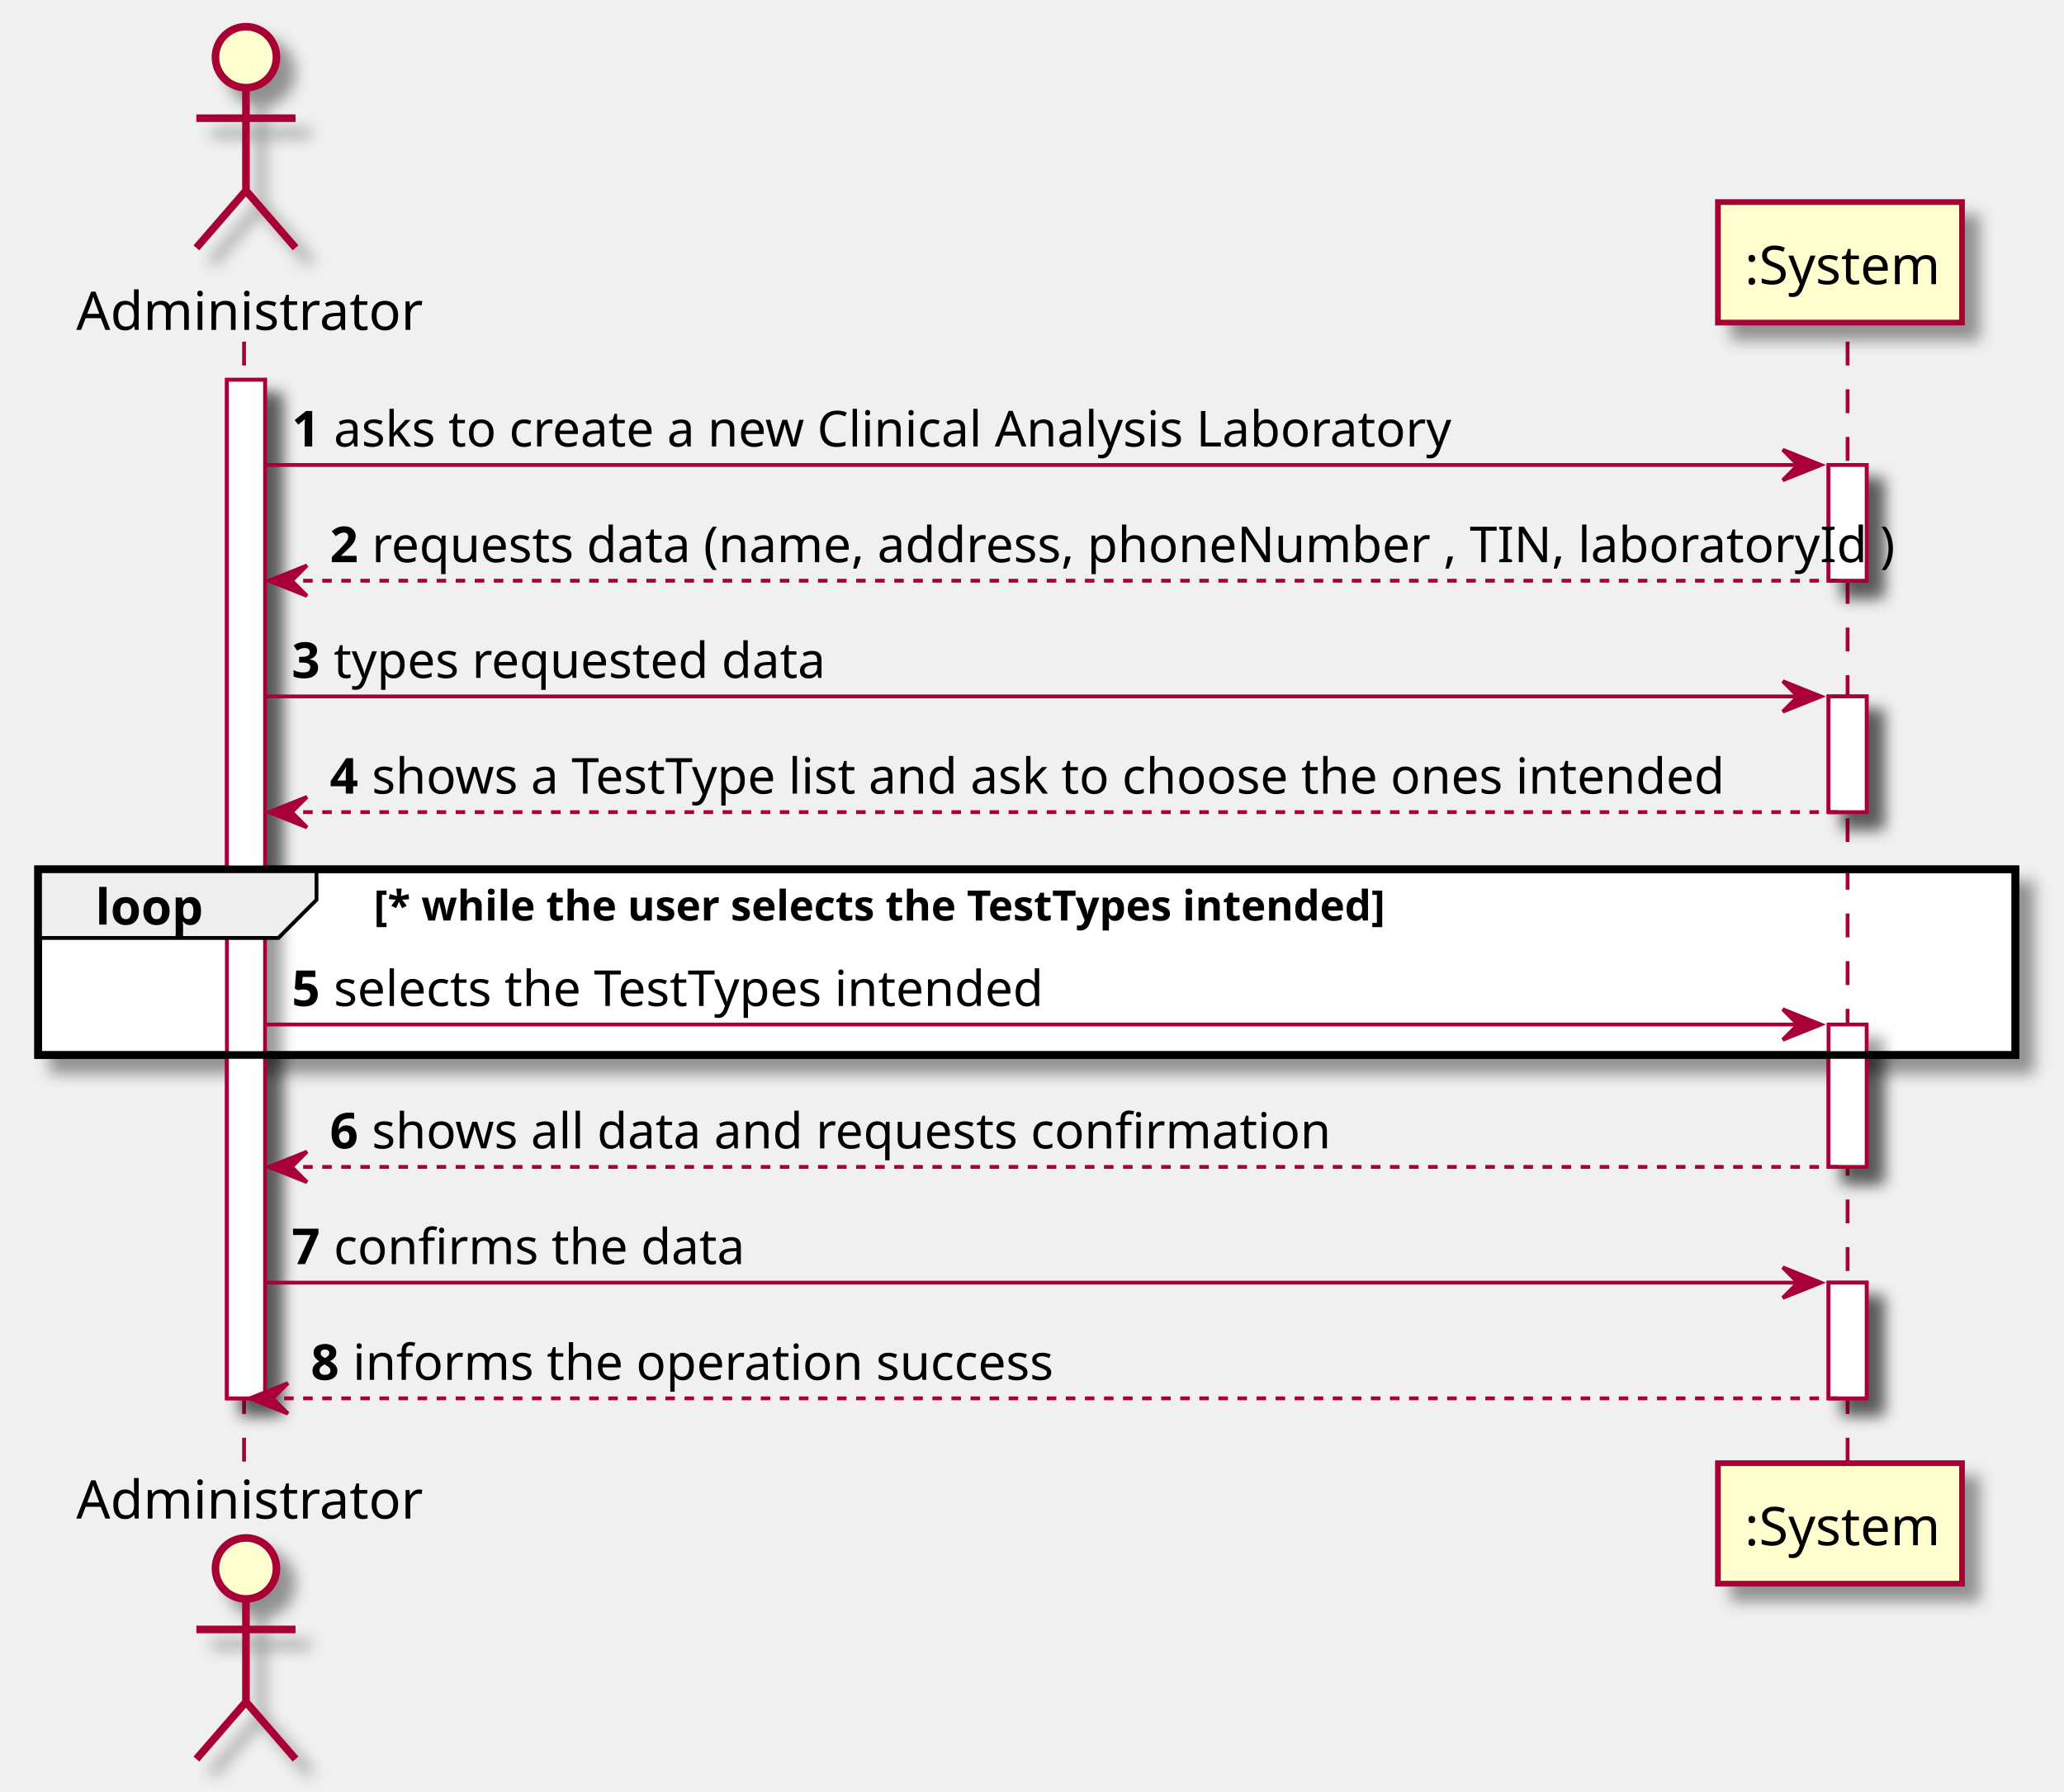
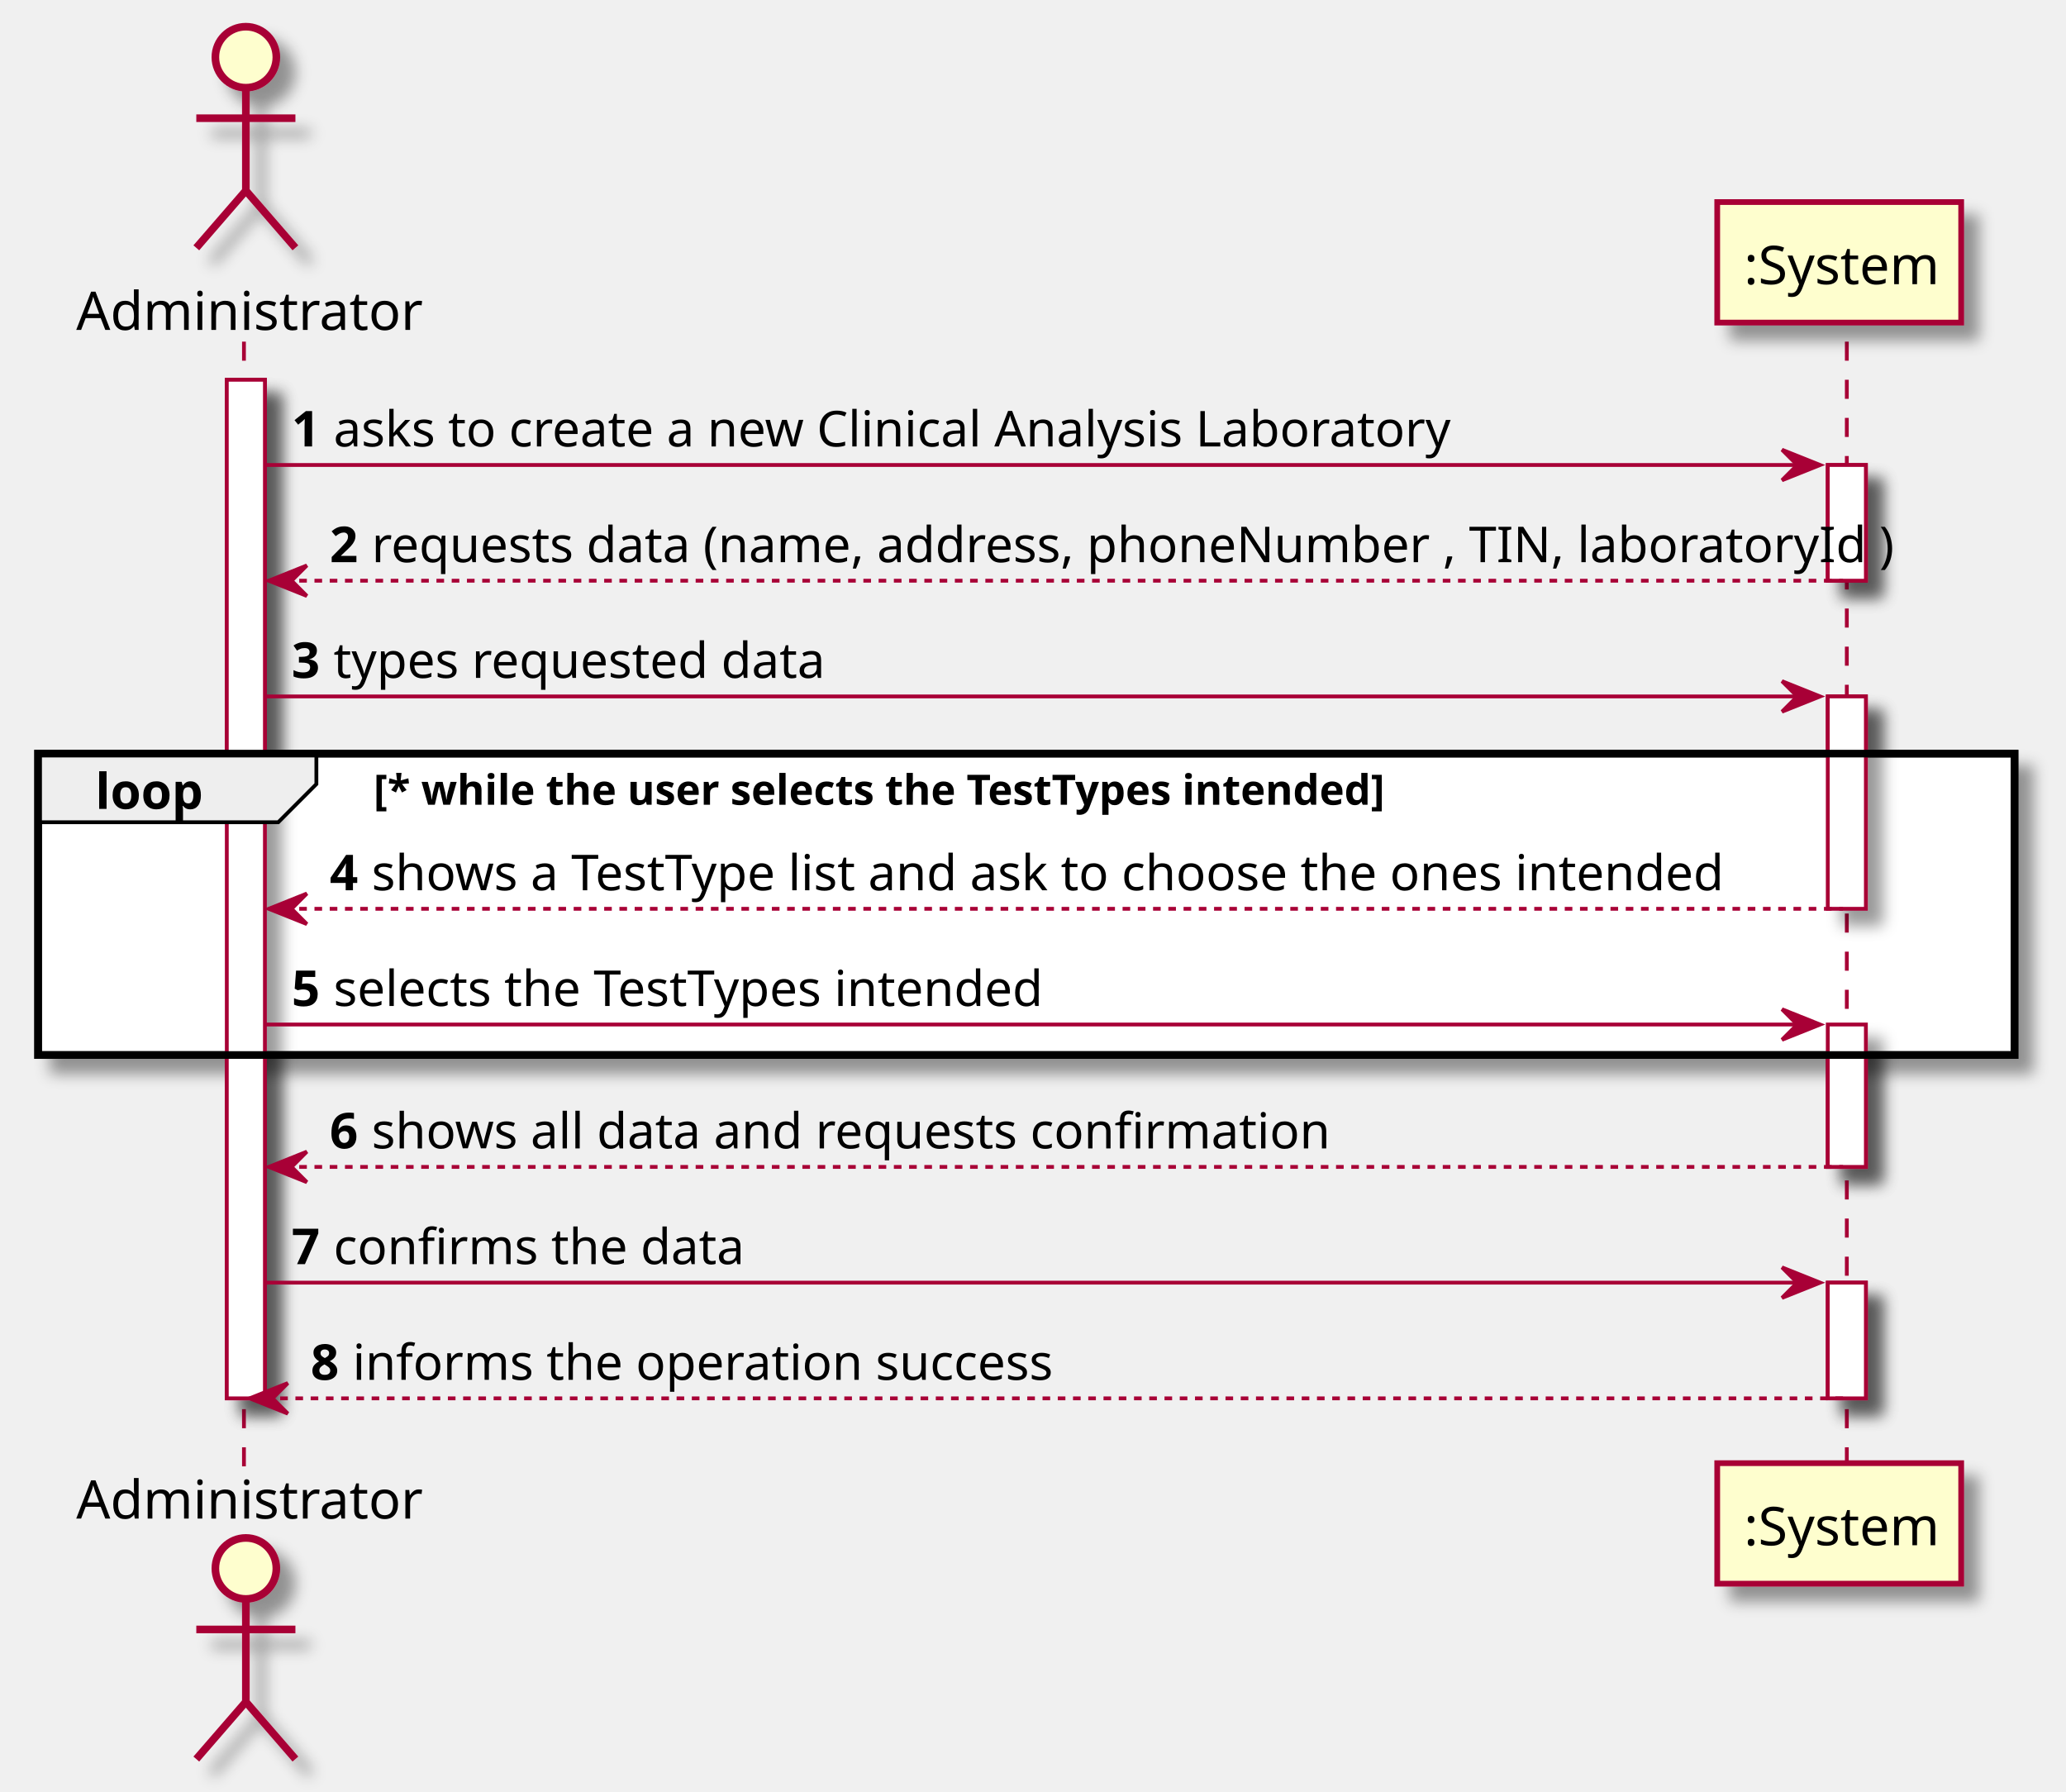
- <svg xmlns="http://www.w3.org/2000/svg" contentScriptType="application/ecmascript" contentStyleType="text/css" height="376px" preserveAspectRatio="none" style="width:433px;height:376px;" version="1.1" viewBox="0 0 433 376" width="433.6px" zoomAndPan="magnify">
+ <svg xmlns="http://www.w3.org/2000/svg" contentScriptType="application/ecmascript" contentStyleType="text/css" height="470px" preserveAspectRatio="none" style="width:542px;height:470px;" version="1.1" viewBox="0 0 542 470" width="542px" zoomAndPan="magnify">
  <defs>
-     <filter height="300%" id="f1x2eegw0ich0h" width="300%" x="-1" y="-1">
-       <feGaussianBlur result="blurOut" stdDeviation="1.6" />
+     <filter height="300%" id="fuwfjn3v6ch1" width="300%" x="-1" y="-1">
+       <feGaussianBlur result="blurOut" stdDeviation="2.0" />
      <feColorMatrix in="blurOut" result="blurOut2" type="matrix" values="0 0 0 0 0 0 0 0 0 0 0 0 0 0 0 0 0 0 .4 0" />
-       <feOffset dx="3.2" dy="3.2" in="blurOut2" result="blurOut3" />
+       <feOffset dx="4.0" dy="4.0" in="blurOut2" result="blurOut3" />
      <feBlend in="SourceGraphic" in2="blurOut3" mode="normal" />
    </filter>
  </defs>
  <g>
-     <rect fill="#FFFFFF" filter="url(#f1x2eegw0ich0h)" height="213.731" style="stroke:#A80036;stroke-width:0.8;" width="8" x="47.6" y="79.688" />
-     <rect fill="#FFFFFF" filter="url(#f1x2eegw0ich0h)" height="24.281" style="stroke:#A80036;stroke-width:0.8;" width="8" x="383.6" y="97.569" />
-     <rect fill="#FFFFFF" filter="url(#f1x2eegw0ich0h)" height="24.281" style="stroke:#A80036;stroke-width:0.8;" width="8" x="383.6" y="146.131" />
-     <rect fill="#FFFFFF" filter="url(#f1x2eegw0ich0h)" height="29.881" style="stroke:#A80036;stroke-width:0.8;" width="8" x="383.6" y="214.975" />
-     <rect fill="#FFFFFF" filter="url(#f1x2eegw0ich0h)" height="24.281" style="stroke:#A80036;stroke-width:0.8;" width="8" x="383.6" y="269.137" />
-     <rect fill="#FFFFFF" filter="url(#f1x2eegw0ich0h)" height="38.962" style="stroke:#000000;stroke-width:1.6;" width="414.8" x="8" y="182.412" />
-     <line style="stroke:#A80036;stroke-width:0.8;stroke-dasharray:5.0,5.0;" x1="51.2" x2="51.2" y1="71.688" y2="307.819" />
-     <line style="stroke:#A80036;stroke-width:0.8;stroke-dasharray:5.0,5.0;" x1="387.6" x2="387.6" y1="71.688" y2="307.819" />
-     <text fill="#000000" font-family="sans-serif" font-size="11.2" lengthAdjust="spacing" textLength="66.4" x="16" y="69.227">Administrator</text>
-     <ellipse cx="51.6" cy="12" fill="#FEFECE" filter="url(#f1x2eegw0ich0h)" rx="6.4" ry="6.4" style="stroke:#A80036;stroke-width:1.6;" />
-     <path d="M51.6,18.4 L51.6,40 M41.2,24.8 L62,24.8 M51.6,40 L41.2,52 M51.6,40 L62,52 " fill="none" filter="url(#f1x2eegw0ich0h)" style="stroke:#A80036;stroke-width:1.6;" />
-     <text fill="#000000" font-family="sans-serif" font-size="11.2" lengthAdjust="spacing" textLength="66.4" x="16" y="318.645">Administrator</text>
-     <ellipse cx="51.6" cy="329.106" fill="#FEFECE" filter="url(#f1x2eegw0ich0h)" rx="6.4" ry="6.4" style="stroke:#A80036;stroke-width:1.6;" />
-     <path d="M51.6,335.506 L51.6,357.106 M41.2,341.906 L62,341.906 M51.6,357.106 L41.2,369.106 M51.6,357.106 L62,369.106 " fill="none" filter="url(#f1x2eegw0ich0h)" style="stroke:#A80036;stroke-width:1.6;" />
-     <rect fill="#FEFECE" filter="url(#f1x2eegw0ich0h)" height="25.288" style="stroke:#A80036;stroke-width:1.2;" width="51.2" x="360.4" y="42.4" />
-     <text fill="#000000" font-family="sans-serif" font-size="11.2" lengthAdjust="spacing" textLength="40" x="366" y="59.627">:System</text>
-     <rect fill="#FEFECE" filter="url(#f1x2eegw0ich0h)" height="25.288" style="stroke:#A80036;stroke-width:1.2;" width="51.2" x="360.4" y="307.019" />
-     <text fill="#000000" font-family="sans-serif" font-size="11.2" lengthAdjust="spacing" textLength="40" x="366" y="324.245">:System</text>
-     <rect fill="#FFFFFF" filter="url(#f1x2eegw0ich0h)" height="213.731" style="stroke:#A80036;stroke-width:0.8;" width="8" x="47.6" y="79.688" />
-     <rect fill="#FFFFFF" filter="url(#f1x2eegw0ich0h)" height="24.281" style="stroke:#A80036;stroke-width:0.8;" width="8" x="383.6" y="97.569" />
-     <rect fill="#FFFFFF" filter="url(#f1x2eegw0ich0h)" height="24.281" style="stroke:#A80036;stroke-width:0.8;" width="8" x="383.6" y="146.131" />
-     <rect fill="#FFFFFF" filter="url(#f1x2eegw0ich0h)" height="29.881" style="stroke:#A80036;stroke-width:0.8;" width="8" x="383.6" y="214.975" />
-     <rect fill="#FFFFFF" filter="url(#f1x2eegw0ich0h)" height="24.281" style="stroke:#A80036;stroke-width:0.8;" width="8" x="383.6" y="269.137" />
-     <polygon fill="#A80036" points="374,94.369,382,97.569,374,100.769,377.2,97.569" style="stroke:#A80036;stroke-width:0.8;" />
-     <line style="stroke:#A80036;stroke-width:0.8;" x1="55.6" x2="378.8" y1="97.569" y2="97.569" />
-     <text fill="#000000" font-family="sans-serif" font-size="10.4" font-weight="bold" lengthAdjust="spacing" textLength="5.6" x="61.2" y="93.684">1</text>
-     <text fill="#000000" font-family="sans-serif" font-size="10.4" lengthAdjust="spacing" textLength="228.8" x="70" y="93.684">asks to create a new Clinical Analysis Laboratory</text>
-     <polygon fill="#A80036" points="64.4,118.65,56.4,121.85,64.4,125.05,61.2,121.85" style="stroke:#A80036;stroke-width:0.8;" />
-     <line style="stroke:#A80036;stroke-width:0.8;stroke-dasharray:2.0,2.0;" x1="59.6" x2="386.8" y1="121.85" y2="121.85" />
-     <text fill="#000000" font-family="sans-serif" font-size="10.4" font-weight="bold" lengthAdjust="spacing" textLength="5.6" x="69.2" y="117.965">2</text>
-     <text fill="#000000" font-family="sans-serif" font-size="10.4" lengthAdjust="spacing" textLength="300" x="78" y="117.965">requests data (name, address, phoneNumber , TIN, laboratoryId )</text>
-     <polygon fill="#A80036" points="374,142.931,382,146.131,374,149.331,377.2,146.131" style="stroke:#A80036;stroke-width:0.8;" />
-     <line style="stroke:#A80036;stroke-width:0.8;" x1="55.6" x2="378.8" y1="146.131" y2="146.131" />
-     <text fill="#000000" font-family="sans-serif" font-size="10.4" font-weight="bold" lengthAdjust="spacing" textLength="5.6" x="61.2" y="142.246">3</text>
-     <text fill="#000000" font-family="sans-serif" font-size="10.4" lengthAdjust="spacing" textLength="97.6" x="70" y="142.246">types requested data</text>
-     <polygon fill="#A80036" points="64.4,167.213,56.4,170.412,64.4,173.613,61.2,170.412" style="stroke:#A80036;stroke-width:0.8;" />
-     <line style="stroke:#A80036;stroke-width:0.8;stroke-dasharray:2.0,2.0;" x1="59.6" x2="386.8" y1="170.412" y2="170.412" />
-     <text fill="#000000" font-family="sans-serif" font-size="10.4" font-weight="bold" lengthAdjust="spacing" textLength="5.6" x="69.2" y="166.527">4</text>
-     <text fill="#000000" font-family="sans-serif" font-size="10.4" lengthAdjust="spacing" textLength="275.2" x="78" y="166.527">shows a TestType list and ask to choose the ones intended</text>
-     <path d="M8,182.412 L66.4,182.412 L66.4,188.812 L58.4,196.812 L8,196.812 L8,182.412 " fill="#EEEEEE" style="stroke:#000000;stroke-width:0.8;" />
-     <rect fill="none" height="38.962" style="stroke:#000000;stroke-width:1.6;" width="414.8" x="8" y="182.412" />
-     <text fill="#000000" font-family="sans-serif" font-size="10.4" font-weight="bold" lengthAdjust="spacing" textLength="22.4" x="20" y="194.009">loop</text>
-     <text fill="#000000" font-family="sans-serif" font-size="8.8" font-weight="bold" lengthAdjust="spacing" textLength="219.2" x="78.4" y="193.148">[* while the user selects the TestTypes intended]</text>
-     <polygon fill="#A80036" points="374,211.775,382,214.975,374,218.175,377.2,214.975" style="stroke:#A80036;stroke-width:0.8;" />
-     <line style="stroke:#A80036;stroke-width:0.8;" x1="55.6" x2="378.8" y1="214.975" y2="214.975" />
-     <text fill="#000000" font-family="sans-serif" font-size="10.4" font-weight="bold" lengthAdjust="spacing" textLength="5.6" x="61.2" y="211.09">5</text>
-     <text fill="#000000" font-family="sans-serif" font-size="10.4" lengthAdjust="spacing" textLength="144.8" x="70" y="211.09">selects the TestTypes intended</text>
-     <polygon fill="#A80036" points="64.4,241.656,56.4,244.856,64.4,248.056,61.2,244.856" style="stroke:#A80036;stroke-width:0.8;" />
-     <line style="stroke:#A80036;stroke-width:0.8;stroke-dasharray:2.0,2.0;" x1="59.6" x2="386.8" y1="244.856" y2="244.856" />
-     <text fill="#000000" font-family="sans-serif" font-size="10.4" font-weight="bold" lengthAdjust="spacing" textLength="5.6" x="69.2" y="240.971">6</text>
-     <text fill="#000000" font-family="sans-serif" font-size="10.4" lengthAdjust="spacing" textLength="188.8" x="78" y="240.971">shows all data and requests confirmation</text>
-     <polygon fill="#A80036" points="374,265.938,382,269.137,374,272.337,377.2,269.137" style="stroke:#A80036;stroke-width:0.8;" />
-     <line style="stroke:#A80036;stroke-width:0.8;" x1="55.6" x2="378.8" y1="269.137" y2="269.137" />
-     <text fill="#000000" font-family="sans-serif" font-size="10.4" font-weight="bold" lengthAdjust="spacing" textLength="5.6" x="61.2" y="265.252">7</text>
-     <text fill="#000000" font-family="sans-serif" font-size="10.4" lengthAdjust="spacing" textLength="80" x="70" y="265.252">confirms the data</text>
-     <polygon fill="#A80036" points="60.4,290.219,52.4,293.419,60.4,296.619,57.2,293.419" style="stroke:#A80036;stroke-width:0.8;" />
-     <line style="stroke:#A80036;stroke-width:0.8;stroke-dasharray:2.0,2.0;" x1="55.6" x2="386.8" y1="293.419" y2="293.419" />
-     <text fill="#000000" font-family="sans-serif" font-size="10.4" font-weight="bold" lengthAdjust="spacing" textLength="5.6" x="65.2" y="289.534">8</text>
-     <text fill="#000000" font-family="sans-serif" font-size="10.4" lengthAdjust="spacing" textLength="139.2" x="74" y="289.534">informs the operation success</text>
+     <rect fill="#FFFFFF" filter="url(#fuwfjn3v6ch1)" height="267.164" style="stroke:#A80036;stroke-width:1.0;" width="10" x="59.5" y="99.609" />
+     <rect fill="#FFFFFF" filter="url(#fuwfjn3v6ch1)" height="30.352" style="stroke:#A80036;stroke-width:1.0;" width="10" x="479.5" y="121.961" />
+     <rect fill="#FFFFFF" filter="url(#fuwfjn3v6ch1)" height="55.703" style="stroke:#A80036;stroke-width:1.0;" width="10" x="479.5" y="182.664" />
+     <rect fill="#FFFFFF" filter="url(#fuwfjn3v6ch1)" height="37.352" style="stroke:#A80036;stroke-width:1.0;" width="10" x="479.5" y="268.719" />
+     <rect fill="#FFFFFF" filter="url(#fuwfjn3v6ch1)" height="30.352" style="stroke:#A80036;stroke-width:1.0;" width="10" x="479.5" y="336.422" />
+     <rect fill="#FFFFFF" filter="url(#fuwfjn3v6ch1)" height="79.055" style="stroke:#000000;stroke-width:2.0;" width="518.5" x="10" y="197.664" />
+     <line style="stroke:#A80036;stroke-width:1.0;stroke-dasharray:5.0,5.0;" x1="64" x2="64" y1="89.609" y2="384.773" />
+     <line style="stroke:#A80036;stroke-width:1.0;stroke-dasharray:5.0,5.0;" x1="484.5" x2="484.5" y1="89.609" y2="384.773" />
+     <text fill="#000000" font-family="sans-serif" font-size="14" lengthAdjust="spacing" textLength="83" x="20" y="86.533">Administrator</text>
+     <ellipse cx="64.5" cy="15" fill="#FEFECE" filter="url(#fuwfjn3v6ch1)" rx="8" ry="8" style="stroke:#A80036;stroke-width:2.0;" />
+     <path d="M64.5,23 L64.5,50 M51.5,31 L77.5,31 M64.5,50 L51.5,65 M64.5,50 L77.5,65 " fill="none" filter="url(#fuwfjn3v6ch1)" style="stroke:#A80036;stroke-width:2.0;" />
+     <text fill="#000000" font-family="sans-serif" font-size="14" lengthAdjust="spacing" textLength="83" x="20" y="398.307">Administrator</text>
+     <ellipse cx="64.5" cy="411.383" fill="#FEFECE" filter="url(#fuwfjn3v6ch1)" rx="8" ry="8" style="stroke:#A80036;stroke-width:2.0;" />
+     <path d="M64.5,419.383 L64.5,446.383 M51.5,427.383 L77.5,427.383 M64.5,446.383 L51.5,461.383 M64.5,446.383 L77.5,461.383 " fill="none" filter="url(#fuwfjn3v6ch1)" style="stroke:#A80036;stroke-width:2.0;" />
+     <rect fill="#FEFECE" filter="url(#fuwfjn3v6ch1)" height="31.609" style="stroke:#A80036;stroke-width:1.5;" width="64" x="450.5" y="53" />
+     <text fill="#000000" font-family="sans-serif" font-size="14" lengthAdjust="spacing" textLength="50" x="457.5" y="74.533">:System</text>
+     <rect fill="#FEFECE" filter="url(#fuwfjn3v6ch1)" height="31.609" style="stroke:#A80036;stroke-width:1.5;" width="64" x="450.5" y="383.773" />
+     <text fill="#000000" font-family="sans-serif" font-size="14" lengthAdjust="spacing" textLength="50" x="457.5" y="405.307">:System</text>
+     <rect fill="#FFFFFF" filter="url(#fuwfjn3v6ch1)" height="267.164" style="stroke:#A80036;stroke-width:1.0;" width="10" x="59.5" y="99.609" />
+     <rect fill="#FFFFFF" filter="url(#fuwfjn3v6ch1)" height="30.352" style="stroke:#A80036;stroke-width:1.0;" width="10" x="479.5" y="121.961" />
+     <rect fill="#FFFFFF" filter="url(#fuwfjn3v6ch1)" height="55.703" style="stroke:#A80036;stroke-width:1.0;" width="10" x="479.5" y="182.664" />
+     <rect fill="#FFFFFF" filter="url(#fuwfjn3v6ch1)" height="37.352" style="stroke:#A80036;stroke-width:1.0;" width="10" x="479.5" y="268.719" />
+     <rect fill="#FFFFFF" filter="url(#fuwfjn3v6ch1)" height="30.352" style="stroke:#A80036;stroke-width:1.0;" width="10" x="479.5" y="336.422" />
+     <polygon fill="#A80036" points="467.5,117.961,477.5,121.961,467.5,125.961,471.5,121.961" style="stroke:#A80036;stroke-width:1.0;" />
+     <line style="stroke:#A80036;stroke-width:1.0;" x1="69.5" x2="473.5" y1="121.961" y2="121.961" />
+     <text fill="#000000" font-family="sans-serif" font-size="13" font-weight="bold" lengthAdjust="spacing" textLength="7" x="76.5" y="117.105">1</text>
+     <text fill="#000000" font-family="sans-serif" font-size="13" lengthAdjust="spacing" textLength="286" x="87.5" y="117.105">asks to create a new Clinical Analysis Laboratory</text>
+     <polygon fill="#A80036" points="80.5,148.312,70.5,152.312,80.5,156.312,76.5,152.312" style="stroke:#A80036;stroke-width:1.0;" />
+     <line style="stroke:#A80036;stroke-width:1.0;stroke-dasharray:2.0,2.0;" x1="74.5" x2="483.5" y1="152.312" y2="152.312" />
+     <text fill="#000000" font-family="sans-serif" font-size="13" font-weight="bold" lengthAdjust="spacing" textLength="7" x="86.5" y="147.456">2</text>
+     <text fill="#000000" font-family="sans-serif" font-size="13" lengthAdjust="spacing" textLength="375" x="97.5" y="147.456">requests data (name, address, phoneNumber , TIN, laboratoryId )</text>
+     <polygon fill="#A80036" points="467.5,178.664,477.5,182.664,467.5,186.664,471.5,182.664" style="stroke:#A80036;stroke-width:1.0;" />
+     <line style="stroke:#A80036;stroke-width:1.0;" x1="69.5" x2="473.5" y1="182.664" y2="182.664" />
+     <text fill="#000000" font-family="sans-serif" font-size="13" font-weight="bold" lengthAdjust="spacing" textLength="7" x="76.5" y="177.808">3</text>
+     <text fill="#000000" font-family="sans-serif" font-size="13" lengthAdjust="spacing" textLength="122" x="87.5" y="177.808">types requested data</text>
+     <path d="M10,197.664 L83,197.664 L83,205.664 L73,215.664 L10,215.664 L10,197.664 " fill="#EEEEEE" style="stroke:#000000;stroke-width:1.0;" />
+     <rect fill="none" height="79.055" style="stroke:#000000;stroke-width:2.0;" width="518.5" x="10" y="197.664" />
+     <text fill="#000000" font-family="sans-serif" font-size="13" font-weight="bold" lengthAdjust="spacing" textLength="28" x="25" y="212.159">loop</text>
+     <text fill="#000000" font-family="sans-serif" font-size="11" font-weight="bold" lengthAdjust="spacing" textLength="274" x="98" y="211.083">[* while the user selects the TestTypes intended]</text>
+     <polygon fill="#A80036" points="80.5,234.367,70.5,238.367,80.5,242.367,76.5,238.367" style="stroke:#A80036;stroke-width:1.0;" />
+     <line style="stroke:#A80036;stroke-width:1.0;stroke-dasharray:2.0,2.0;" x1="74.5" x2="483.5" y1="238.367" y2="238.367" />
+     <text fill="#000000" font-family="sans-serif" font-size="13" font-weight="bold" lengthAdjust="spacing" textLength="7" x="86.5" y="233.511">4</text>
+     <text fill="#000000" font-family="sans-serif" font-size="13" lengthAdjust="spacing" textLength="344" x="97.5" y="233.511">shows a TestType list and ask to choose the ones intended</text>
+     <polygon fill="#A80036" points="467.5,264.719,477.5,268.719,467.5,272.719,471.5,268.719" style="stroke:#A80036;stroke-width:1.0;" />
+     <line style="stroke:#A80036;stroke-width:1.0;" x1="69.5" x2="473.5" y1="268.719" y2="268.719" />
+     <text fill="#000000" font-family="sans-serif" font-size="13" font-weight="bold" lengthAdjust="spacing" textLength="7" x="76.5" y="263.862">5</text>
+     <text fill="#000000" font-family="sans-serif" font-size="13" lengthAdjust="spacing" textLength="181" x="87.5" y="263.862">selects the TestTypes intended</text>
+     <polygon fill="#A80036" points="80.5,302.07,70.5,306.07,80.5,310.07,76.5,306.07" style="stroke:#A80036;stroke-width:1.0;" />
+     <line style="stroke:#A80036;stroke-width:1.0;stroke-dasharray:2.0,2.0;" x1="74.5" x2="483.5" y1="306.07" y2="306.07" />
+     <text fill="#000000" font-family="sans-serif" font-size="13" font-weight="bold" lengthAdjust="spacing" textLength="7" x="86.5" y="301.214">6</text>
+     <text fill="#000000" font-family="sans-serif" font-size="13" lengthAdjust="spacing" textLength="236" x="97.5" y="301.214">shows all data and requests confirmation</text>
+     <polygon fill="#A80036" points="467.5,332.422,477.5,336.422,467.5,340.422,471.5,336.422" style="stroke:#A80036;stroke-width:1.0;" />
+     <line style="stroke:#A80036;stroke-width:1.0;" x1="69.5" x2="473.5" y1="336.422" y2="336.422" />
+     <text fill="#000000" font-family="sans-serif" font-size="13" font-weight="bold" lengthAdjust="spacing" textLength="7" x="76.5" y="331.565">7</text>
+     <text fill="#000000" font-family="sans-serif" font-size="13" lengthAdjust="spacing" textLength="100" x="87.5" y="331.565">confirms the data</text>
+     <polygon fill="#A80036" points="75.5,362.773,65.5,366.773,75.5,370.773,71.5,366.773" style="stroke:#A80036;stroke-width:1.0;" />
+     <line style="stroke:#A80036;stroke-width:1.0;stroke-dasharray:2.0,2.0;" x1="69.5" x2="483.5" y1="366.773" y2="366.773" />
+     <text fill="#000000" font-family="sans-serif" font-size="13" font-weight="bold" lengthAdjust="spacing" textLength="7" x="81.5" y="361.917">8</text>
+     <text fill="#000000" font-family="sans-serif" font-size="13" lengthAdjust="spacing" textLength="174" x="92.5" y="361.917">informs the operation success</text>
  </g>
</svg>
